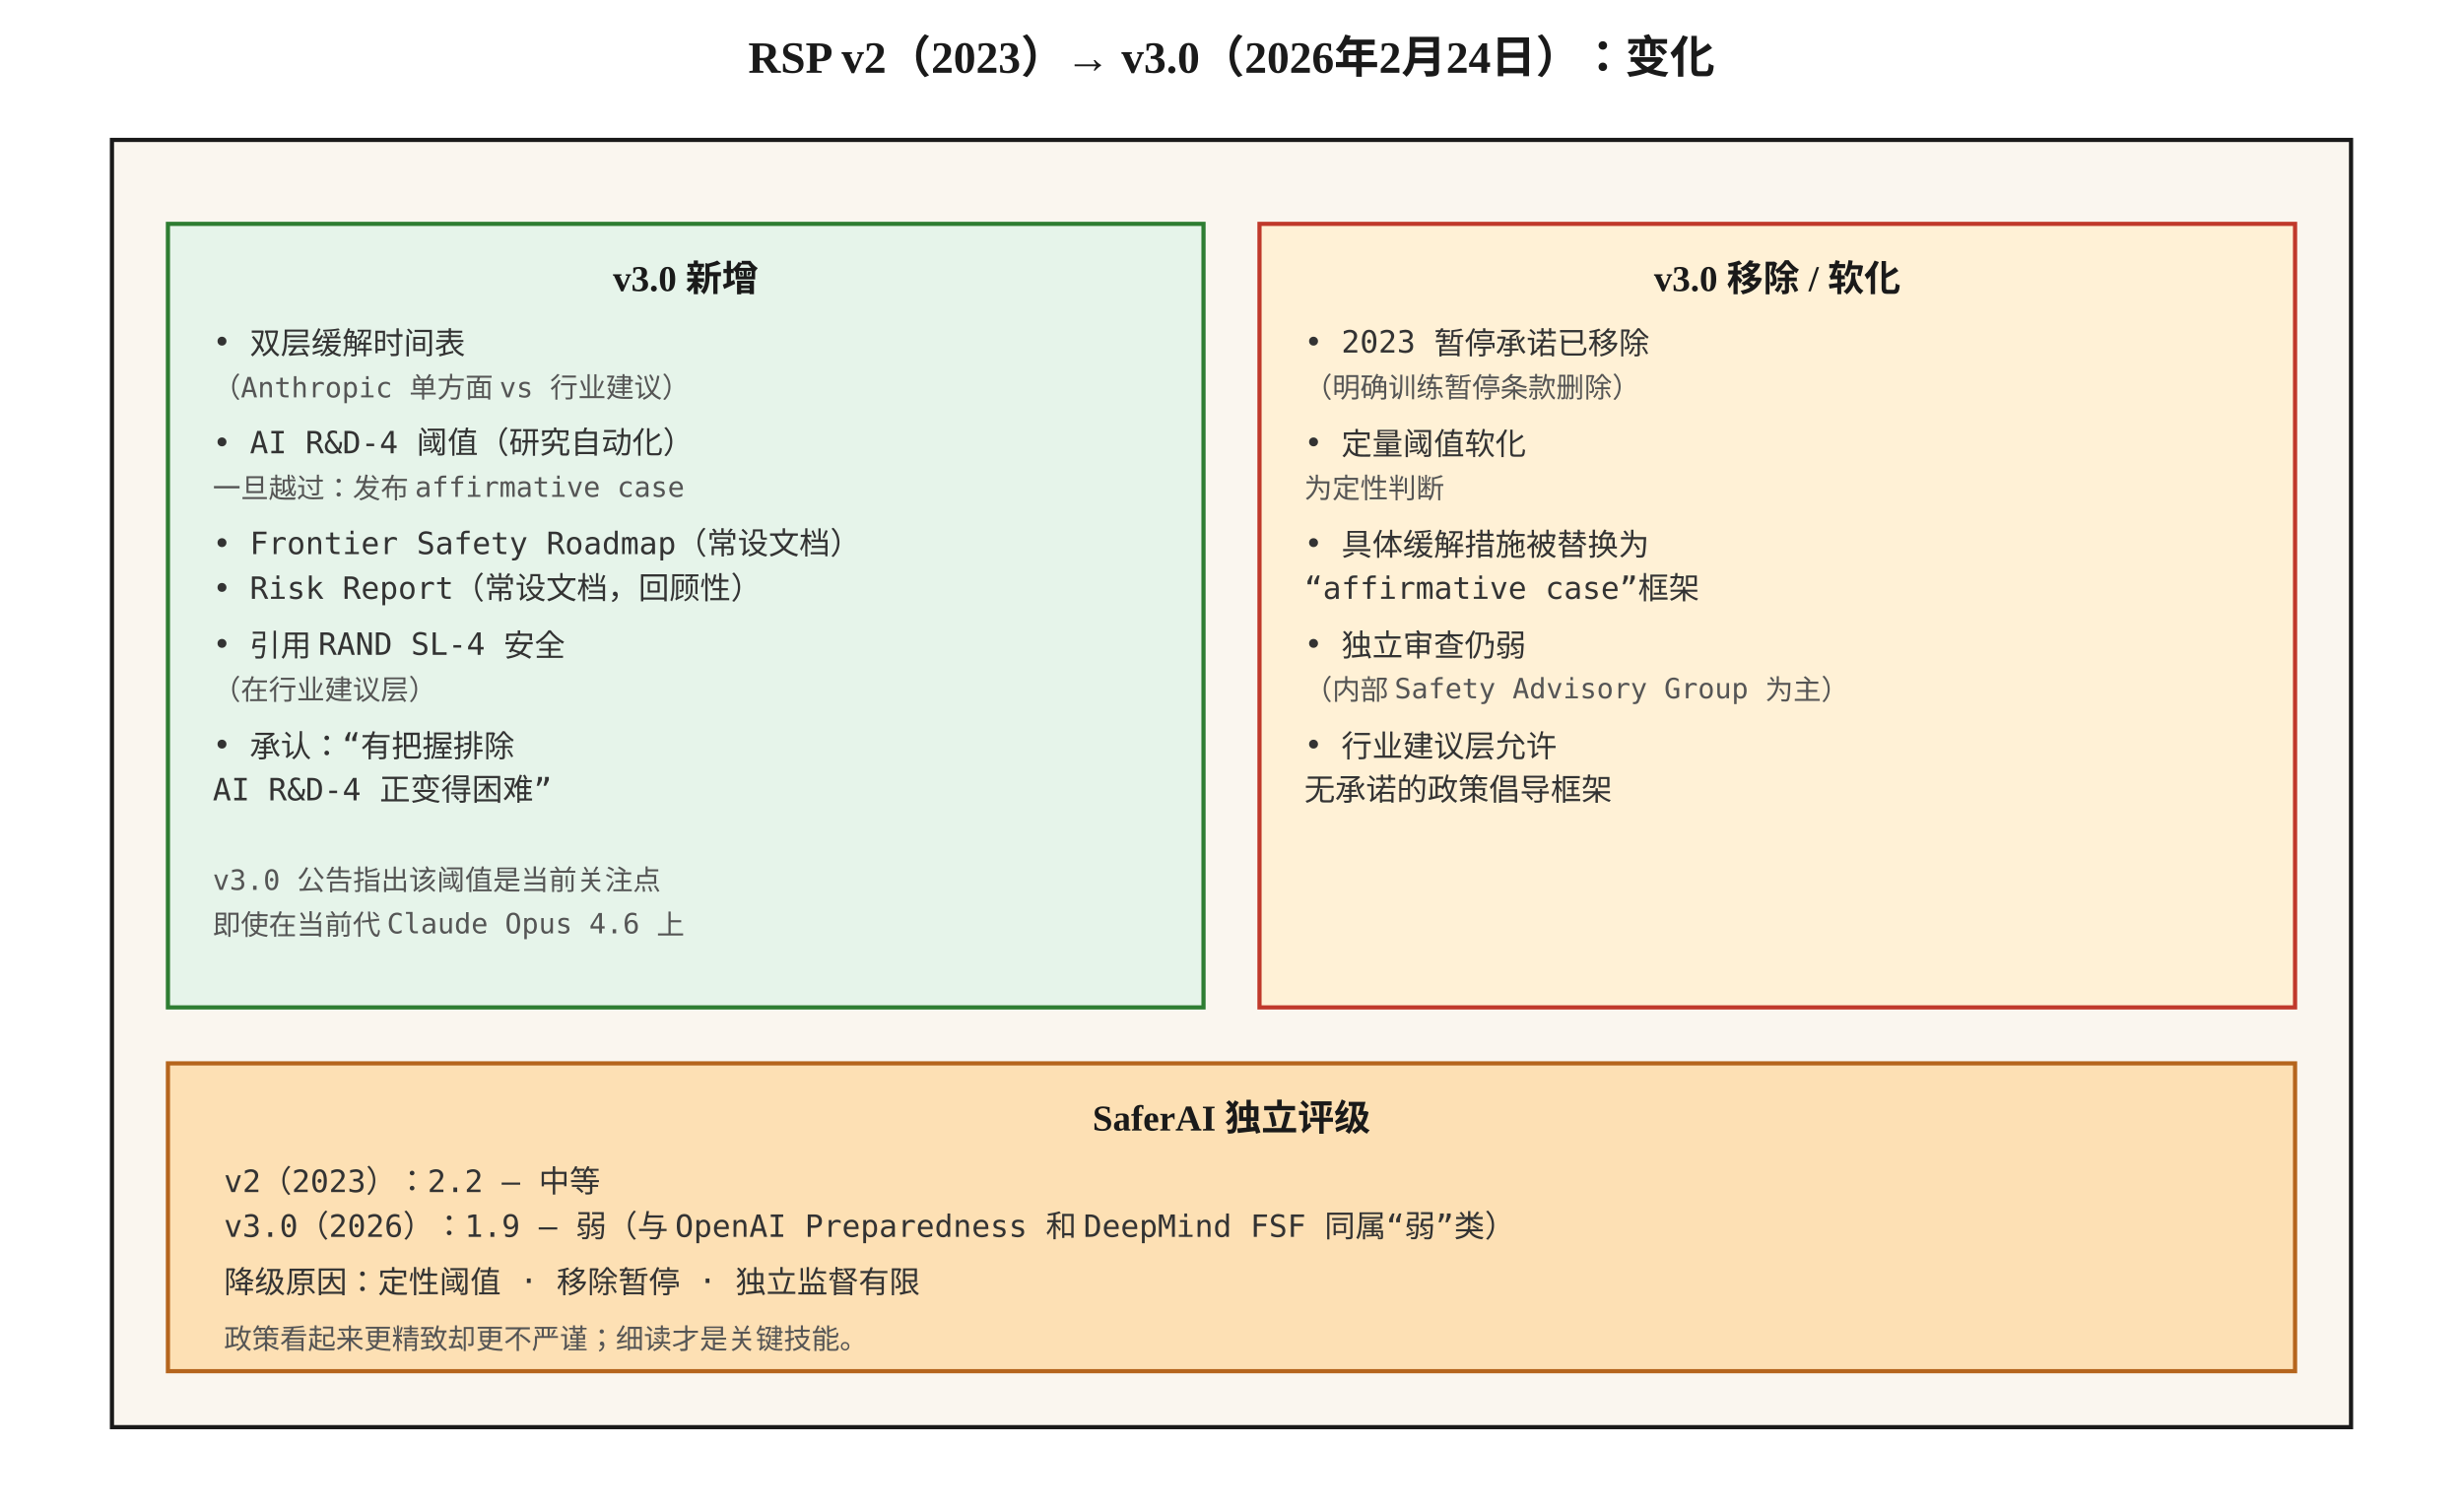
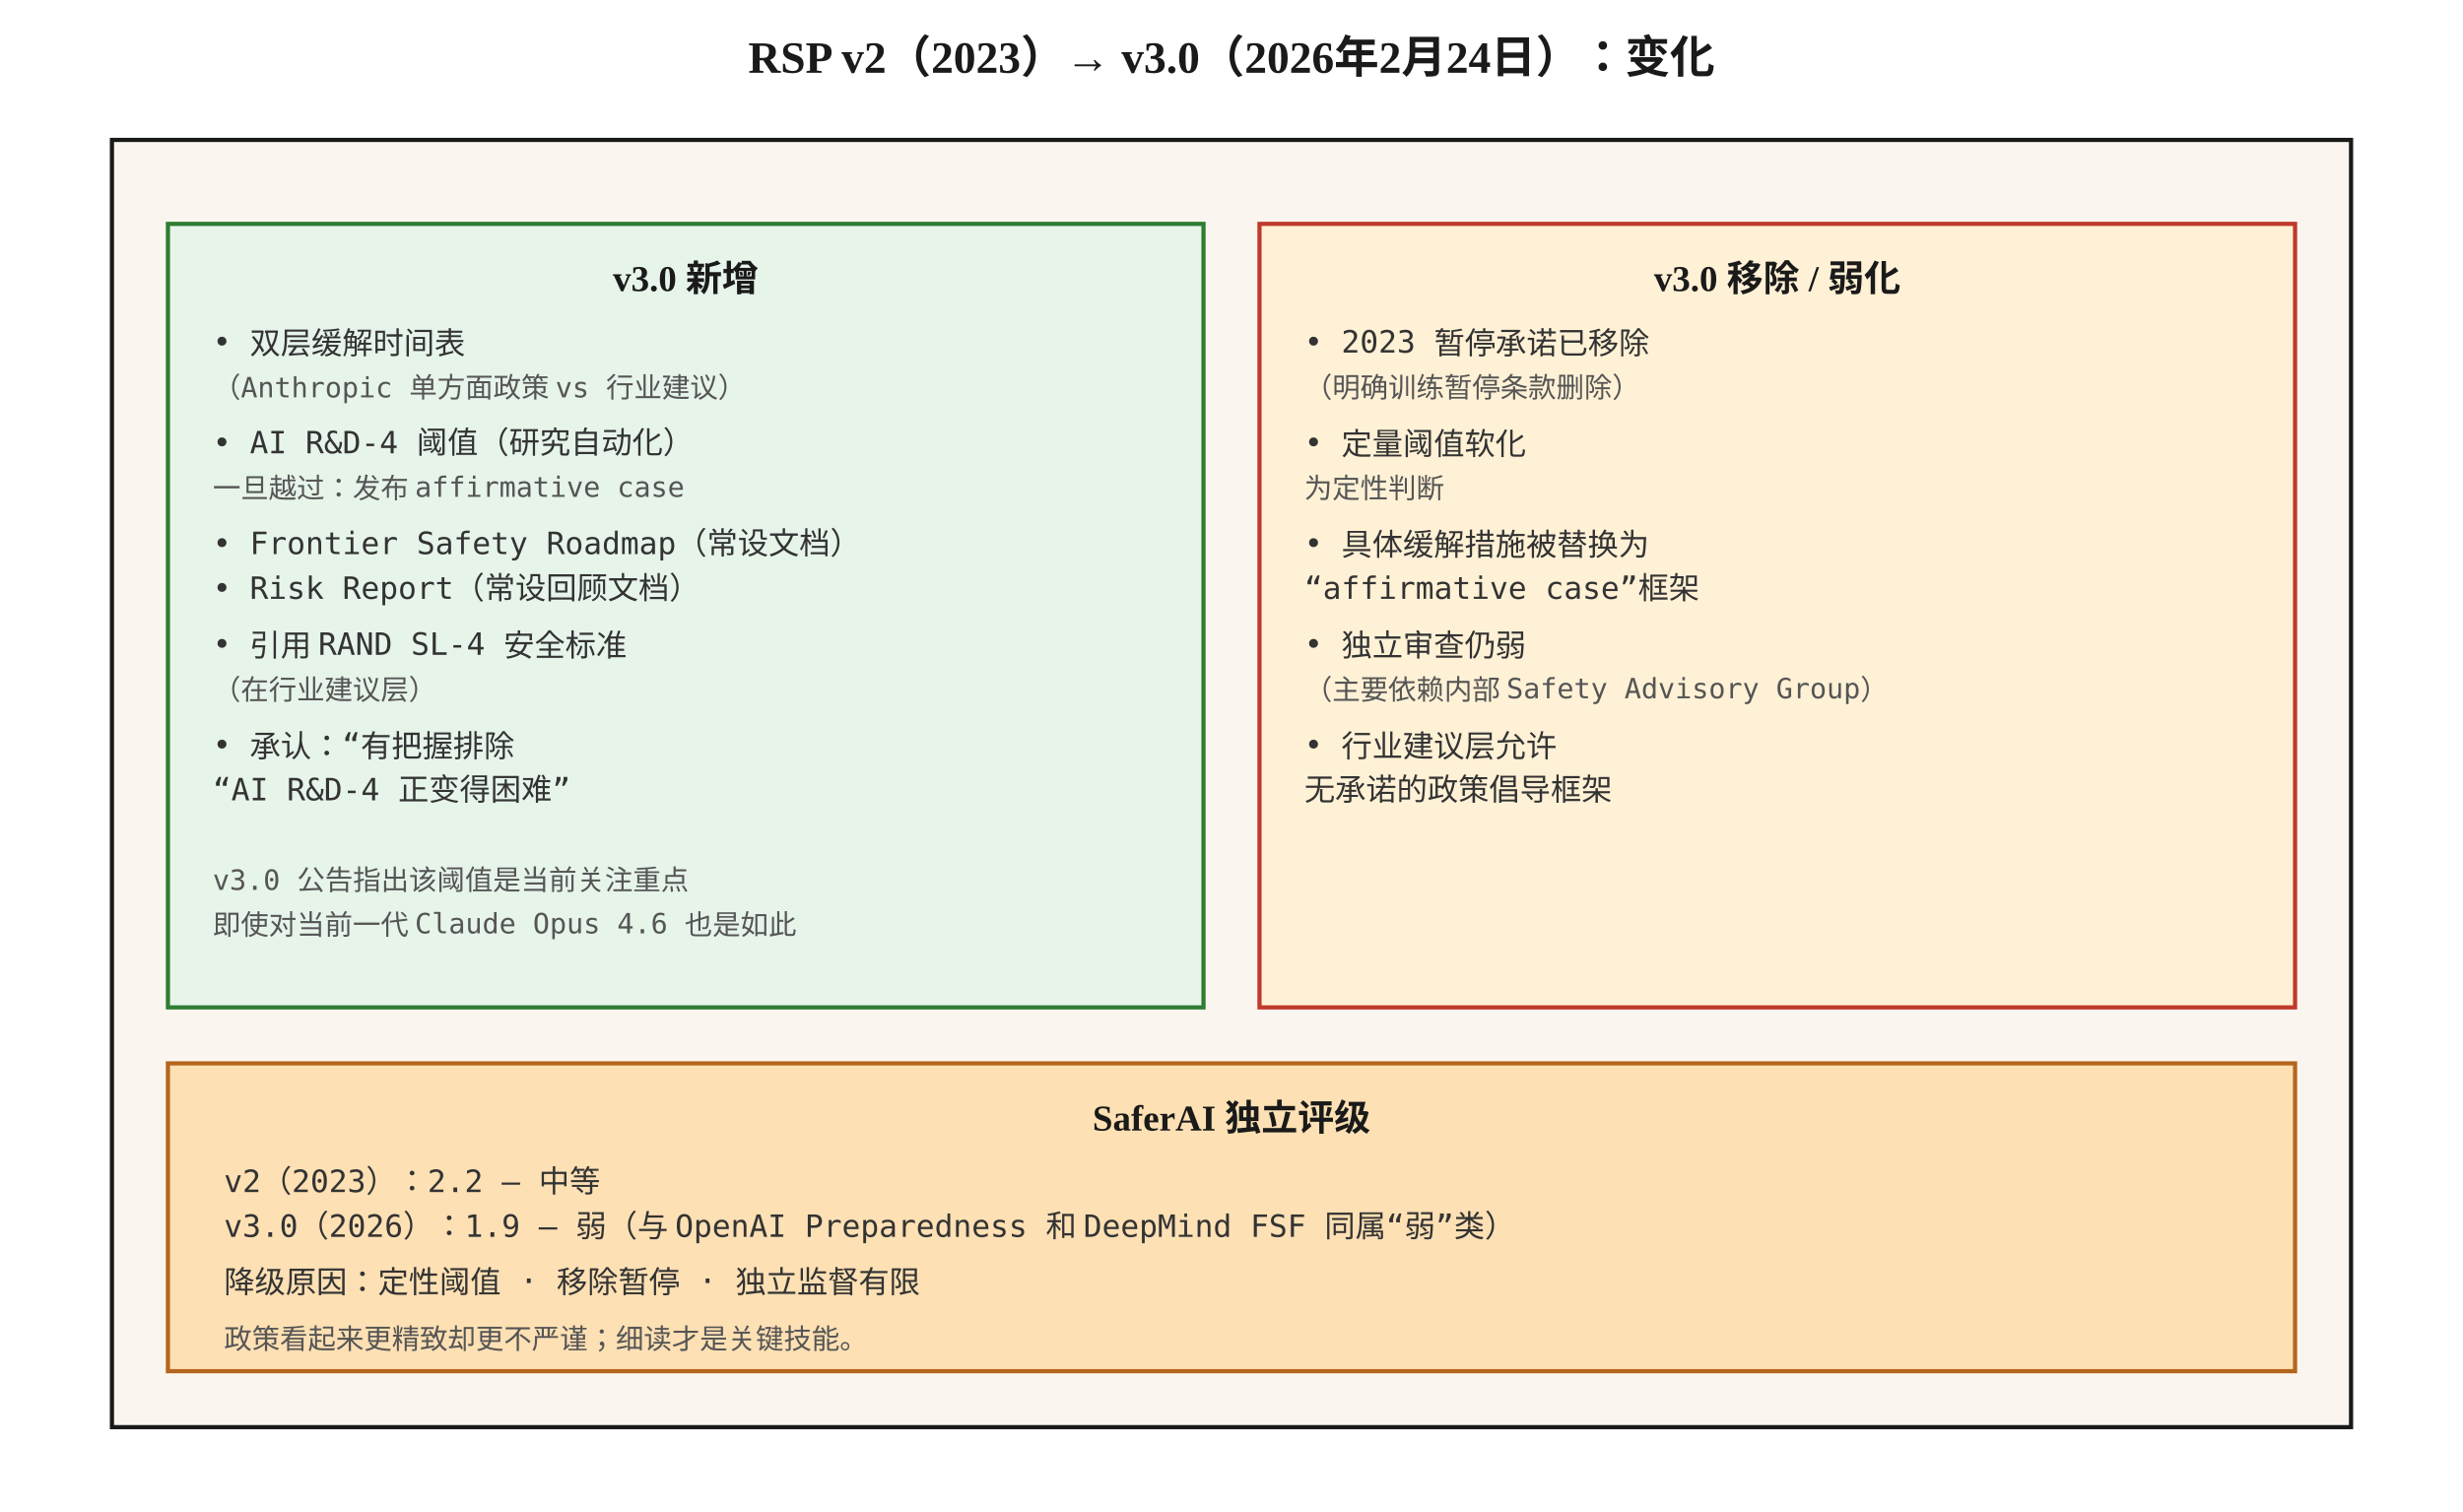
<svg xmlns="http://www.w3.org/2000/svg" viewBox="0 0 880 540" font-family="Georgia, 'Times New Roman', serif">
  <defs>
    <style>
      .box { fill: #faf6ef; stroke: #1a1a1a; stroke-width: 1.5; }
      .hot { fill: #fff1d6; stroke: #c0392b; stroke-width: 1.5; }
      .warn { fill: #fde0b4; stroke: #b5651d; stroke-width: 1.5; }
      .cool { fill: #e6f4ea; stroke: #2e7d32; stroke-width: 1.5; }
      .cold { fill: #dfe9ff; stroke: #2c5ea9; stroke-width: 1.5; }
      .label { font-size: 13px; font-weight: 600; fill: #1a1a1a; }
      .content { font-size: 11px; font-family: 'Menlo', monospace; fill: #333; }
      .small { font-size: 10px; font-family: 'Menlo', monospace; fill: #555; }
      .title { font-size: 16px; font-weight: 700; fill: #1a1a1a; }
    </style>
  </defs>
  <text x="440" y="26" text-anchor="middle" class="title">RSP v2（2023）→ v3.0（2026年2月24日）：变化</text>
  <rect x="40" y="50" width="800" height="460" class="box" />
  <rect x="60" y="80" width="370" height="280" class="cool" />
  <text x="245" y="104" text-anchor="middle" class="label">v3.0 新增</text>
  <text x="76" y="126" class="content">• 双层缓解时间表</text>
-   <text x="76" y="142" class="small">（Anthropic 单方面 vs 行业建议）</text>
+   <text x="76" y="142" class="small">（Anthropic 单方面政策 vs 行业建议）</text>
  <text x="76" y="162" class="content">• AI R&amp;D-4 阈值（研究自动化）</text>
  <text x="76" y="178" class="small">一旦越过：发布 affirmative case</text>
  <text x="76" y="198" class="content">• Frontier Safety Roadmap（常设文档）</text>
-   <text x="76" y="214" class="content">• Risk Report（常设文档，回顾性）</text>
-   <text x="76" y="234" class="content">• 引用 RAND SL-4 安全</text>
+   <text x="76" y="214" class="content">• Risk Report（常设回顾文档）</text>
+   <text x="76" y="234" class="content">• 引用 RAND SL-4 安全标准</text>
  <text x="76" y="250" class="small">（在行业建议层）</text>
  <text x="76" y="270" class="content">• 承认：“有把握排除</text>
-   <text x="76" y="286" class="content">AI R&amp;D-4 正变得困难”</text>
-   <text x="76" y="318" class="small">v3.0 公告指出该阈值是当前关注点</text>
-   <text x="76" y="334" class="small">即使在当前代 Claude Opus 4.6 上</text>
+   <text x="76" y="286" class="content">“AI R&amp;D-4 正变得困难”</text>
+   <text x="76" y="318" class="small">v3.0 公告指出该阈值是当前关注重点</text>
+   <text x="76" y="334" class="small">即使对当前一代 Claude Opus 4.6 也是如此</text>
  <rect x="450" y="80" width="370" height="280" class="hot" />
-   <text x="635" y="104" text-anchor="middle" class="label">v3.0 移除 / 软化</text>
+   <text x="635" y="104" text-anchor="middle" class="label">v3.0 移除 / 弱化</text>
  <text x="466" y="126" class="content">• 2023 暂停承诺已移除</text>
  <text x="466" y="142" class="small">（明确训练暂停条款删除）</text>
  <text x="466" y="162" class="content">• 定量阈值软化</text>
  <text x="466" y="178" class="small">为定性判断</text>
  <text x="466" y="198" class="content">• 具体缓解措施被替换为</text>
  <text x="466" y="214" class="content">“affirmative case”框架</text>
  <text x="466" y="234" class="content">• 独立审查仍弱</text>
-   <text x="466" y="250" class="small">（内部 Safety Advisory Group 为主）</text>
+   <text x="466" y="250" class="small">（主要依赖内部 Safety Advisory Group）</text>
  <text x="466" y="270" class="content">• 行业建议层允许</text>
  <text x="466" y="286" class="content">无承诺的政策倡导框架</text>
  <rect x="60" y="380" width="760" height="110" class="warn" />
  <text x="440" y="404" text-anchor="middle" class="label">SaferAI 独立评级</text>
  <text x="80" y="426" class="content">v2（2023）：2.2 — 中等</text>
  <text x="80" y="442" class="content">v3.0（2026）：1.9 — 弱（与 OpenAI Preparedness 和 DeepMind FSF 同属“弱”类）</text>
  <text x="80" y="462" class="content">降级原因：定性阈值 · 移除暂停 · 独立监督有限</text>
  <text x="80" y="482" class="small">政策看起来更精致却更不严谨；细读才是关键技能。</text>
</svg>
